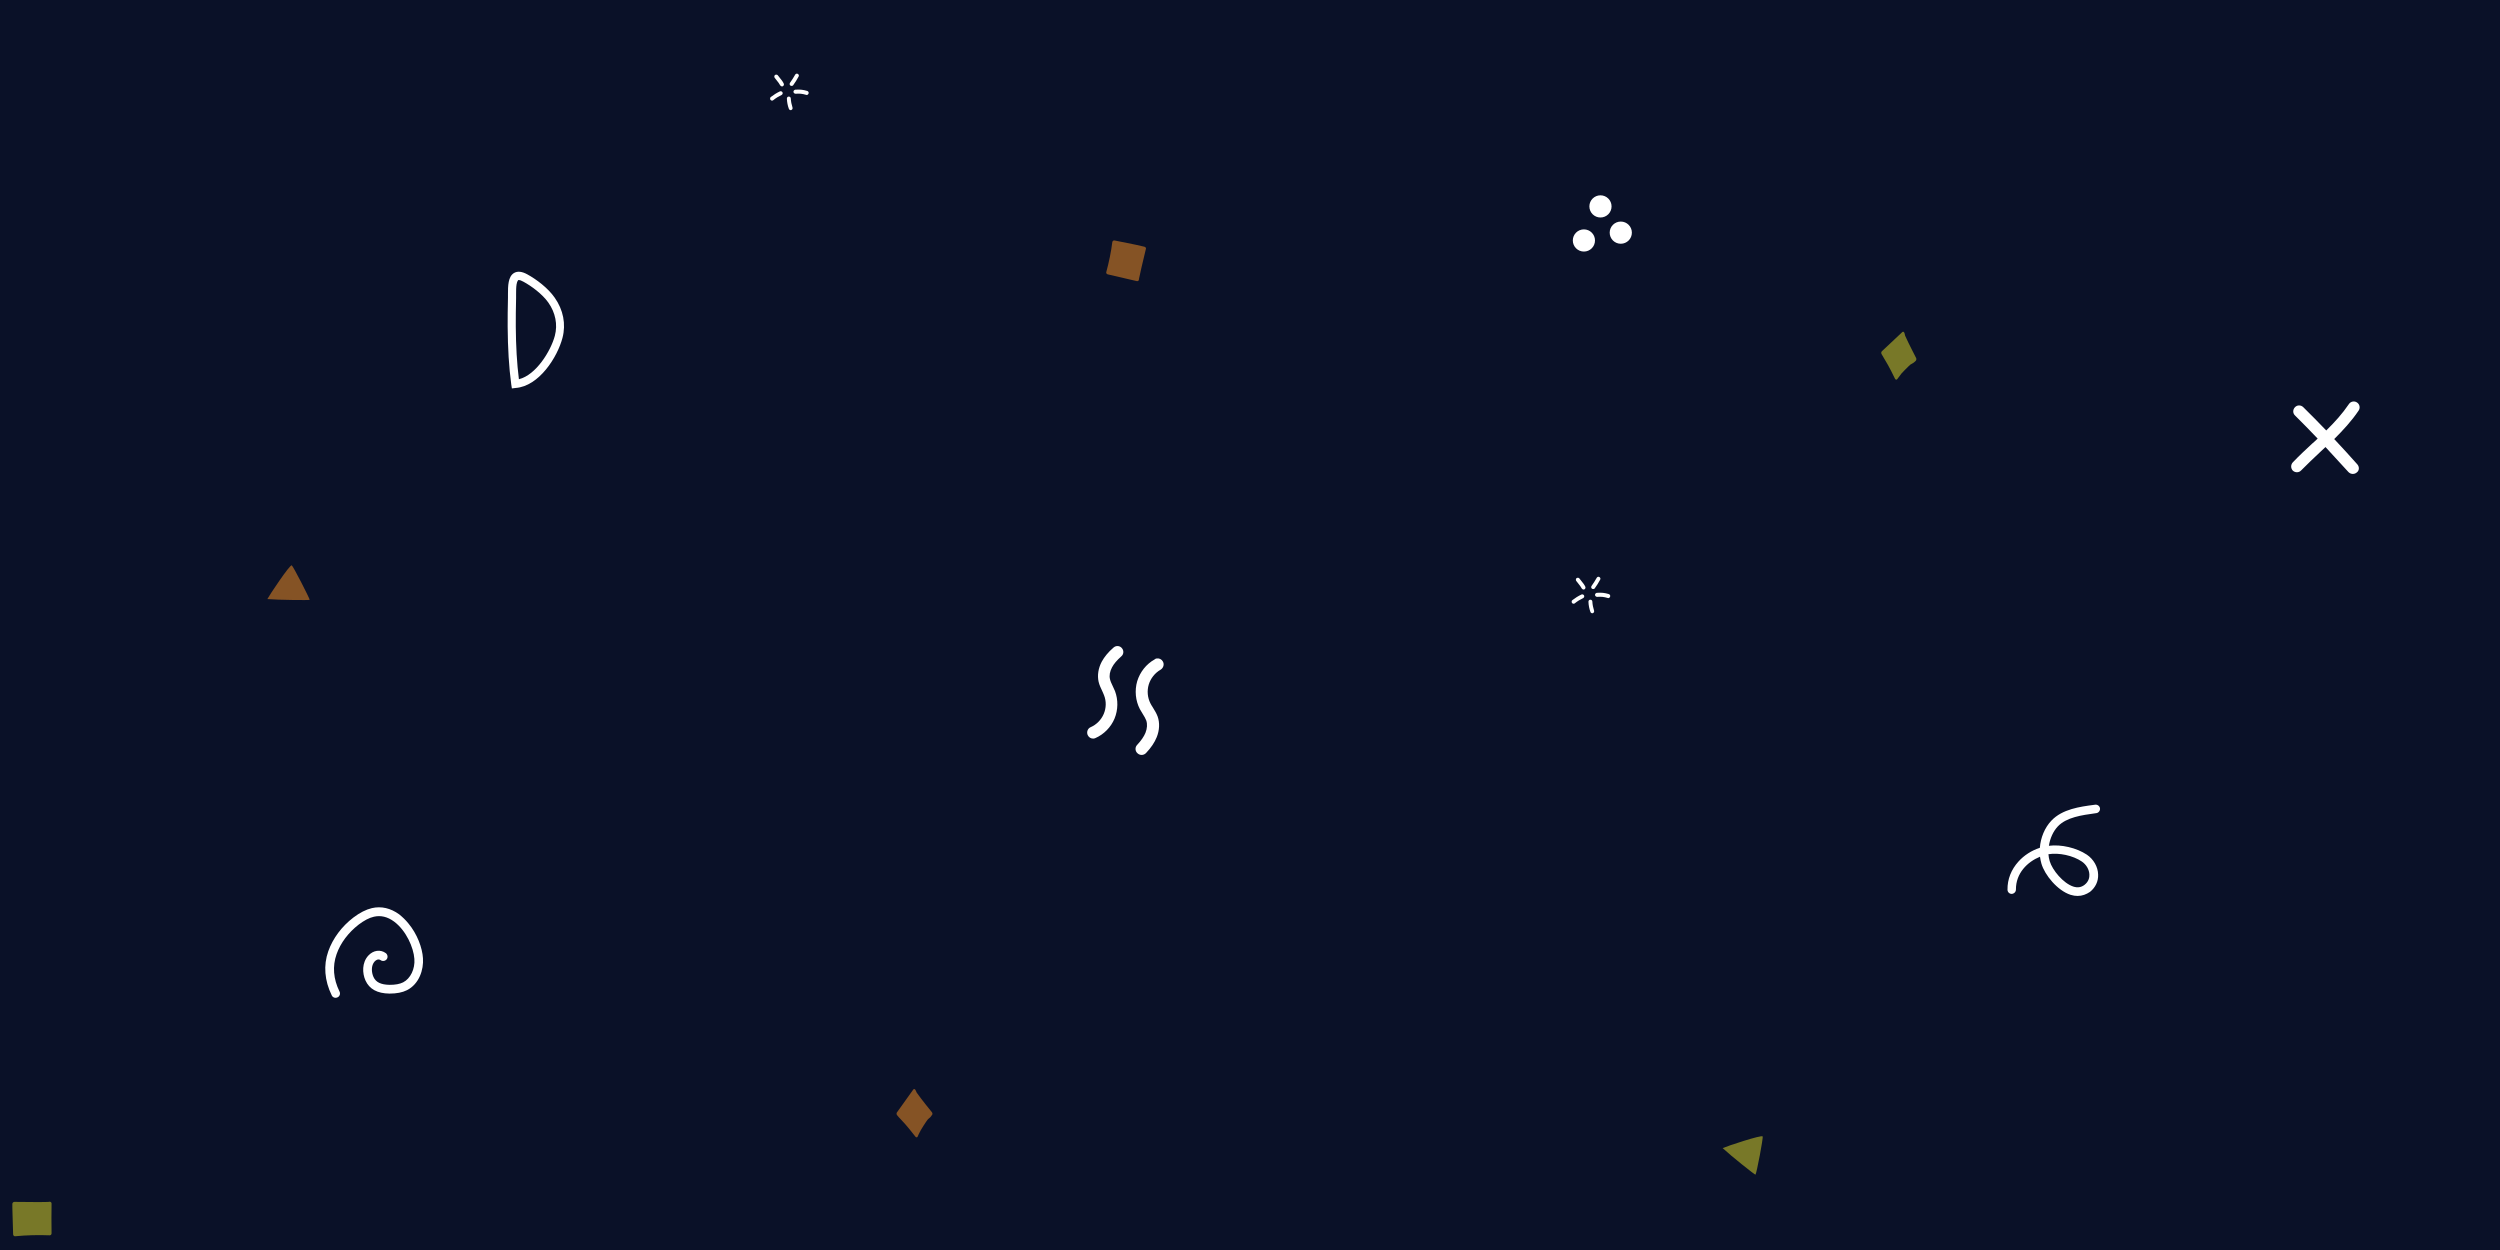
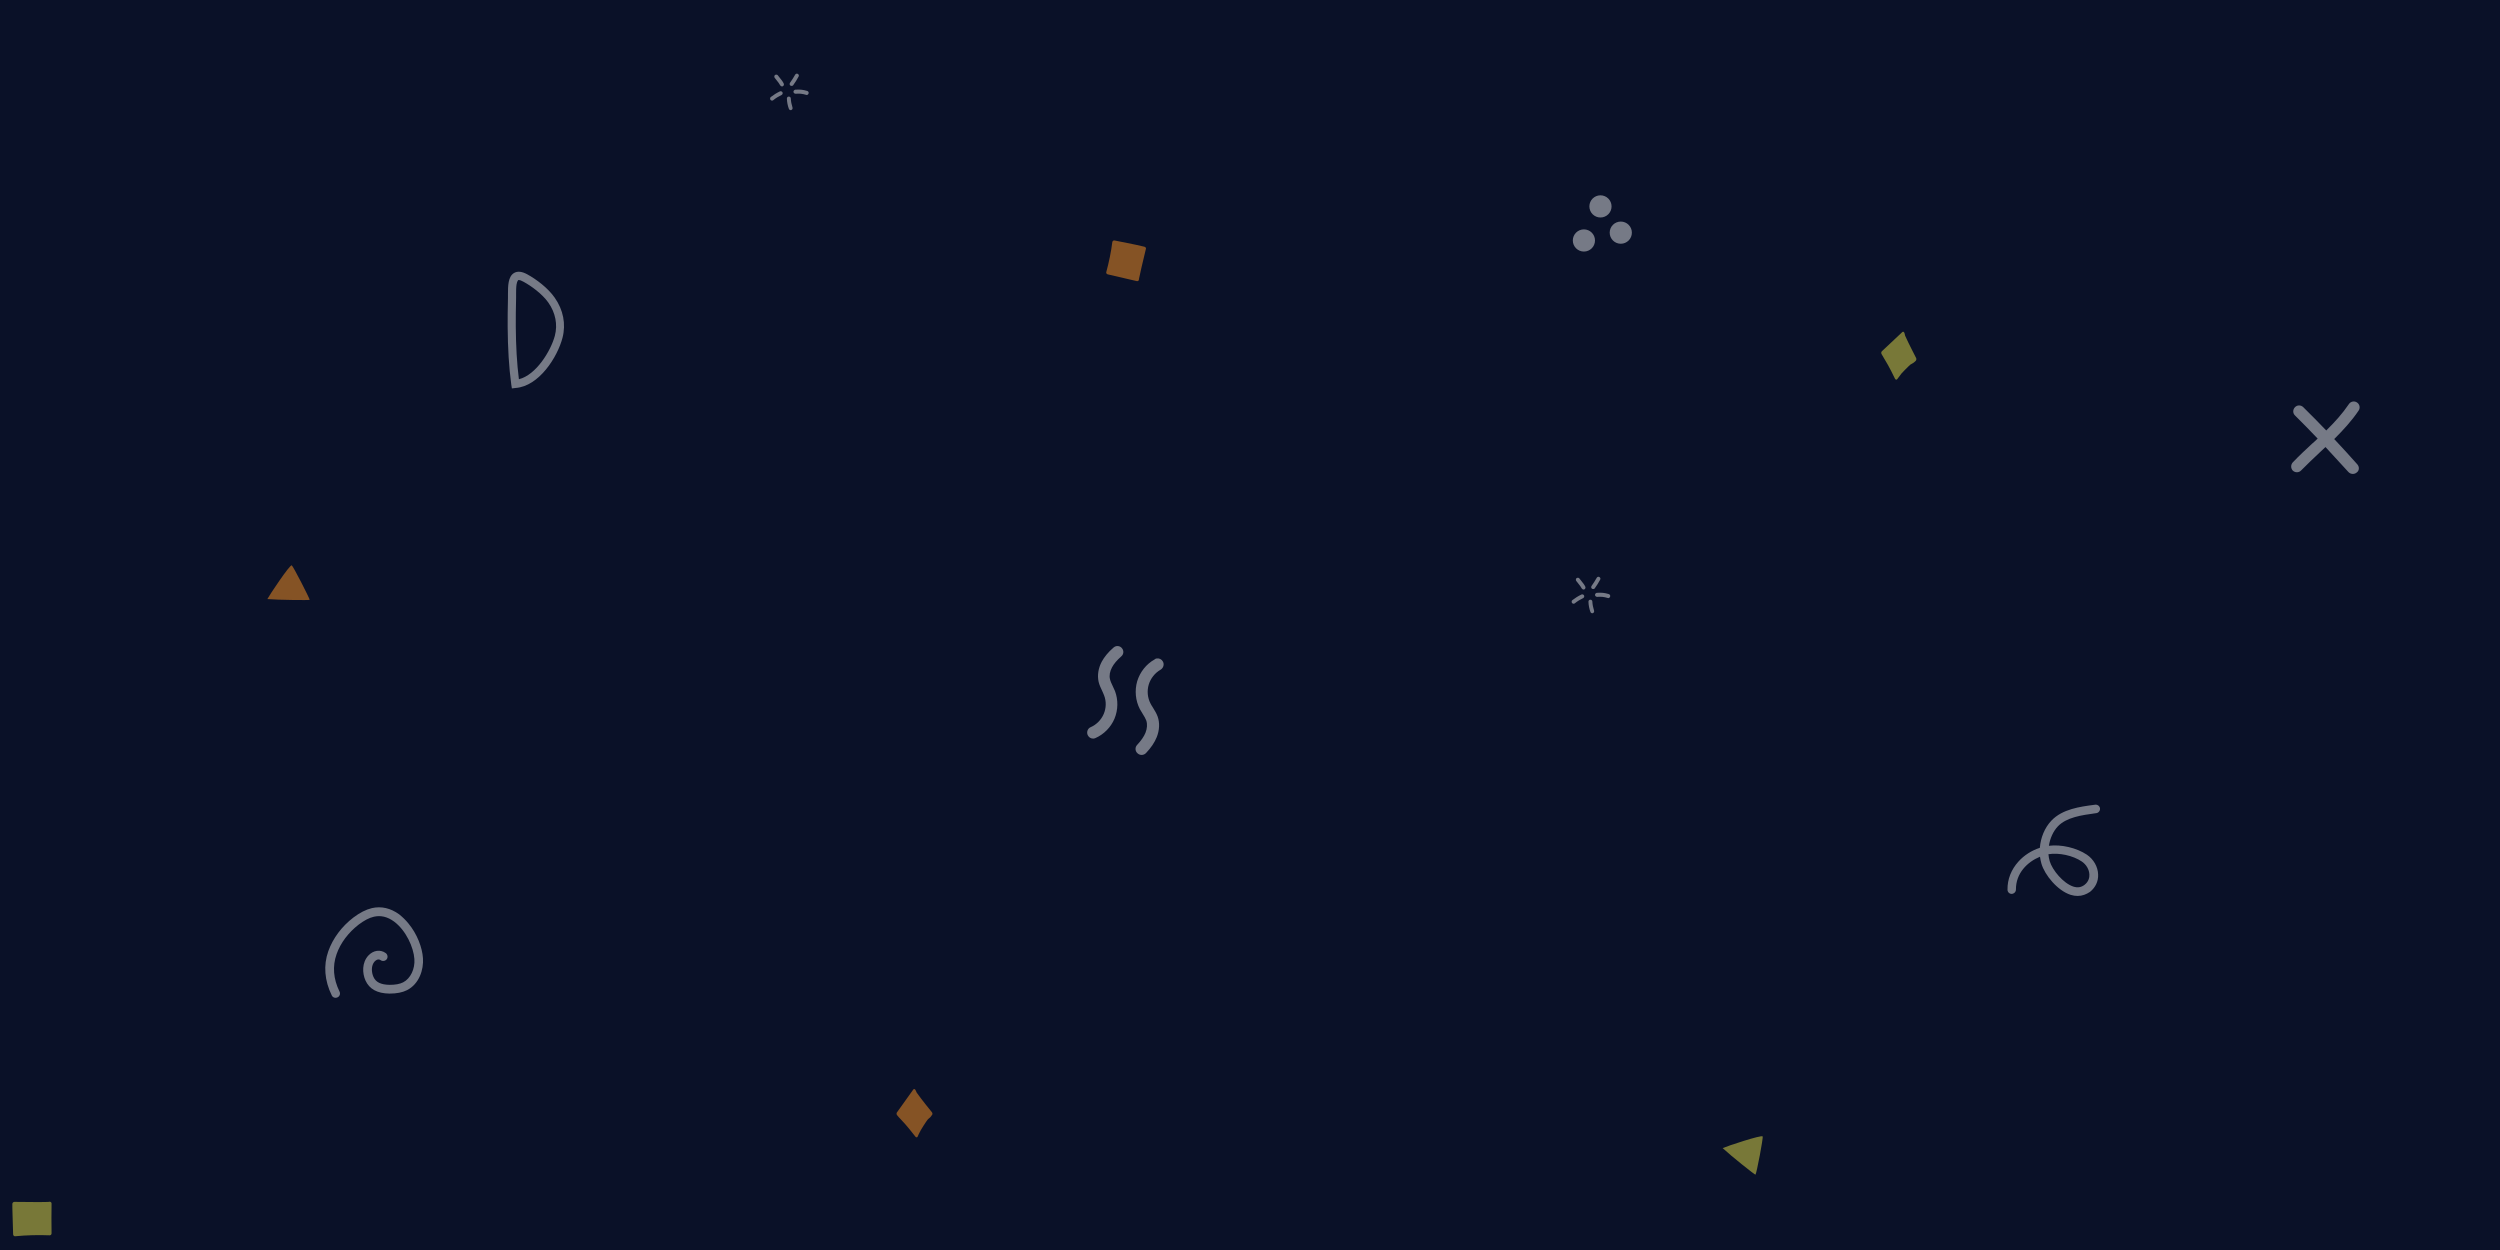
- <svg xmlns="http://www.w3.org/2000/svg" width="1319" height="659.5" viewBox="0 0 1600 800">
-   <rect fill="#0A1128" width="1600" height="800" />
-   <path fill="#787828" d="M1102.5 734.8c2.5-1.2 24.8-8.6 25.6-7.5.5.7-3.9 23.8-4.6 24.5C1123.3 752.1 1107.5 739.5 1102.5 734.8zM1226.3 229.1c0-.1-4.9-9.4-7-14.2-.1-.3-.3-1.1-.4-1.6-.1-.4-.3-.7-.6-.9-.3-.2-.6-.1-.8.1l-13.1 12.3c0 0 0 0 0 0-.2.2-.3.5-.4.8 0 .3 0 .7.2 1 .1.1 1.4 2.5 2.1 3.6 2.4 3.7 6.5 12.1 6.5 12.2.2.3.4.5.7.6.3 0 .5-.1.7-.3 0 0 1.8-2.5 2.7-3.6 1.5-1.6 3-3.2 4.6-4.7 1.2-1.2 1.6-1.4 2.1-1.6.5-.3 1.1-.5 2.5-1.9C1226.5 230.4 1226.6 229.6 1226.3 229.1zM33 770.3C33 770.3 33 770.3 33 770.3c0-.7-.5-1.2-1.2-1.2-.1 0-.3 0-.4.1-1.6.2-14.3.1-22.2 0-.3 0-.6.1-.9.4-.2.2-.4.5-.4.9 0 .2 0 4.9.1 5.9l.4 13.6c0 .3.2.6.4.9.2.2.5.3.8.3 0 0 .1 0 .1 0 7.3-.7 14.7-.9 22-.6.3 0 .7-.1.9-.3.2-.2.4-.6.4-.9C32.9 783.3 32.9 776.2 33 770.3z" />
-   <path fill="#855325" d="M171.1 383.4c1.3-2.5 14.3-22 15.6-21.6.8.3 11.5 21.2 11.5 22.1C198.1 384.2 177.9 384 171.1 383.4zM596.4 711.8c-.1-.1-6.7-8.2-9.7-12.5-.2-.3-.5-1-.7-1.5-.2-.4-.4-.7-.7-.8-.3-.1-.6 0-.8.3L574 712c0 0 0 0 0 0-.2.2-.2.5-.2.9 0 .3.2.7.4.9.1.1 1.8 2.2 2.8 3.1 3.1 3.1 8.8 10.5 8.9 10.6.2.3.5.4.8.4.3 0 .5-.2.6-.5 0 0 1.2-2.8 2-4.1 1.1-1.9 2.3-3.7 3.5-5.5.9-1.4 1.3-1.7 1.7-2 .5-.4 1-.7 2.1-2.4C596.9 713.1 596.8 712.3 596.4 711.8zM727.5 179.9C727.5 179.9 727.5 179.9 727.5 179.9c.6.2 1.3-.2 1.4-.8 0-.1 0-.2 0-.4.2-1.4 2.8-12.6 4.5-19.5.1-.3 0-.6-.2-.8-.2-.3-.5-.4-.8-.5-.2 0-4.7-1.1-5.7-1.3l-13.4-2.7c-.3-.1-.7 0-.9.2-.2.2-.4.4-.5.6 0 0 0 .1 0 .1-.8 6.5-2.2 13.1-3.9 19.4-.1.3 0 .6.2.9.2.3.5.4.8.5C714.8 176.9 721.7 178.5 727.5 179.9zM728.5 178.1c-.1-.1-.2-.2-.4-.2C728.3 177.9 728.4 178 728.5 178.1z" />
-   <g fill-opacity="1" fill="#FFF">
-     <path d="M699.6 472.7c-1.5 0-2.8-.8-3.5-2.3-.8-1.9 0-4.2 1.9-5 3.7-1.6 6.8-4.7 8.4-8.5 1.6-3.8 1.7-8.1.2-11.9-.3-.9-.8-1.8-1.2-2.8-.8-1.7-1.8-3.7-2.3-5.9-.9-4.1-.2-8.6 2-12.8 1.7-3.1 4.1-6.1 7.6-9.1 1.6-1.4 4-1.2 5.3.4 1.4 1.6 1.2 4-.4 5.3-2.8 2.5-4.7 4.7-5.9 7-1.4 2.6-1.9 5.3-1.3 7.6.3 1.4 1 2.8 1.7 4.3.5 1.1 1 2.2 1.5 3.3 2.1 5.6 2 12-.3 17.6-2.3 5.5-6.8 10.1-12.3 12.5C700.6 472.6 700.1 472.7 699.6 472.7zM740.4 421.4c1.5-.2 3 .5 3.8 1.9 1.1 1.8.4 4.2-1.4 5.3-3.7 2.1-6.4 5.6-7.6 9.5-1.2 4-.8 8.4 1.1 12.1.4.9 1 1.7 1.6 2.7 1 1.7 2.2 3.5 3 5.7 1.4 4 1.2 8.7-.6 13.2-1.4 3.4-3.5 6.6-6.8 10.1-1.5 1.6-3.9 1.7-5.5.2-1.6-1.4-1.7-3.9-.2-5.4 2.6-2.8 4.3-5.3 5.3-7.7 1.1-2.8 1.3-5.6.5-7.9-.5-1.3-1.3-2.7-2.2-4.1-.6-1-1.3-2.1-1.9-3.2-2.8-5.4-3.4-11.9-1.7-17.8 1.8-5.9 5.8-11 11.2-14C739.4 421.6 739.9 421.4 740.4 421.4zM261.3 590.9c5.7 6.8 9 15.7 9.4 22.4.5 7.3-2.4 16.4-10.2 20.4-3 1.5-6.7 2.2-11.2 2.2-7.9-.1-12.9-2.9-15.4-8.4-2.1-4.7-2.3-11.4 1.8-15.9 3.2-3.5 7.8-4.1 11.2-1.6 1.2.9 1.5 2.7.6 3.9-.9 1.2-2.7 1.5-3.9.6-1.8-1.3-3.6.6-3.8.8-2.4 2.6-2.1 7-.8 9.9 1.5 3.4 4.7 5 10.4 5.1 3.6 0 6.4-.5 8.6-1.6 4.7-2.4 7.7-8.6 7.2-15-.5-7.3-5.3-18.2-13-23.9-4.2-3.1-8.5-4.1-12.9-3.1-3.1.7-6.2 2.4-9.7 5-6.6 5.1-11.7 11.8-14.2 19-2.7 7.7-2.1 15.8 1.9 23.9.7 1.4.1 3.1-1.3 3.7-1.4.7-3.1.1-3.7-1.3-4.6-9.4-5.4-19.2-2.2-28.2 2.9-8.2 8.6-15.9 16.1-21.6 4.1-3.1 8-5.1 11.8-6 6-1.4 12 0 17.5 4C257.6 586.9 259.6 588.8 261.3 590.9z" />
+ <svg xmlns="http://www.w3.org/2000/svg" viewBox="0 0 1600 800">
+   <path fill="#0A1128" d="M0 0h1600v800H0z" />
+   <path fill="#787838" d="M1102.5 734.8c2.5-1.2 24.8-8.6 25.6-7.5.5.7-3.9 23.8-4.6 24.5-.2.3-16-12.3-21-17zm123.8-505.7c0-.1-4.9-9.4-7-14.2-.1-.3-.3-1.1-.4-1.6-.1-.4-.3-.7-.6-.9-.3-.2-.6-.1-.8.1l-13.1 12.3c-.2.2-.3.5-.4.8 0 .3 0 .7.2 1 .1.1 1.4 2.5 2.1 3.6 2.4 3.7 6.5 12.1 6.5 12.2.2.3.4.5.7.6.3 0 .5-.1.7-.3 0 0 1.8-2.5 2.7-3.6 1.5-1.6 3-3.2 4.6-4.7 1.2-1.2 1.6-1.4 2.1-1.6.5-.3 1.1-.5 2.5-1.9.4-.5.5-1.3.2-1.8zM33 770.3c0-.7-.5-1.2-1.2-1.2-.1 0-.3 0-.4.1-1.6.2-14.3.1-22.2 0-.3 0-.6.1-.9.4-.2.2-.4.5-.4.9 0 .2 0 4.9.1 5.9l.4 13.6c0 .3.2.6.4.9.2.2.5.3.8.3h.1c7.3-.7 14.7-.9 22-.6.3 0 .7-.1.9-.3.2-.2.4-.6.4-.9-.1-6.1-.1-13.2 0-19.1z" />
+   <path fill="#855325" d="M171.1 383.4c1.3-2.5 14.3-22 15.6-21.6.8.3 11.5 21.2 11.5 22.1-.1.3-20.3.1-27.1-.5zm425.3 328.4c-.1-.1-6.7-8.2-9.7-12.5-.2-.3-.5-1-.7-1.5-.2-.4-.4-.7-.7-.8-.3-.1-.6 0-.8.3L574 712c-.2.2-.2.5-.2.9 0 .3.2.7.4.9.1.1 1.8 2.2 2.8 3.1 3.1 3.1 8.8 10.5 8.9 10.6.2.3.5.4.8.4.3 0 .5-.2.6-.5 0 0 1.2-2.8 2-4.1 1.1-1.9 2.3-3.7 3.5-5.5.9-1.4 1.3-1.7 1.7-2 .5-.4 1-.7 2.1-2.4.3-.3.2-1.1-.2-1.6zm131.1-531.9c.6.2 1.3-.2 1.4-.8v-.4c.2-1.4 2.8-12.6 4.5-19.5.1-.3 0-.6-.2-.8-.2-.3-.5-.4-.8-.5-.2 0-4.7-1.1-5.7-1.3l-13.4-2.7c-.3-.1-.7 0-.9.2-.2.2-.4.4-.5.6v.1c-.8 6.5-2.2 13.1-3.9 19.4-.1.3 0 .6.2.9.2.3.5.4.8.5 5.8 1.3 12.7 2.9 18.5 4.3zm1-1.8c-.1-.1-.2-.2-.4-.2.2 0 .3.1.4.2z" />
+   <g fill="#FFF" fill-opacity=".44">
+     <path d="M699.6 472.7c-1.5 0-2.8-.8-3.5-2.3-.8-1.9 0-4.2 1.9-5 3.7-1.6 6.8-4.7 8.4-8.5 1.6-3.8 1.7-8.1.2-11.9-.3-.9-.8-1.8-1.2-2.8-.8-1.7-1.8-3.7-2.3-5.9-.9-4.1-.2-8.6 2-12.8 1.7-3.1 4.1-6.1 7.6-9.1 1.6-1.4 4-1.2 5.3.4 1.4 1.6 1.2 4-.4 5.3-2.8 2.5-4.7 4.7-5.9 7-1.4 2.6-1.9 5.3-1.3 7.6.3 1.4 1 2.8 1.7 4.3l1.5 3.3c2.1 5.6 2 12-.3 17.6-2.3 5.5-6.8 10.1-12.3 12.5-.4.2-.9.3-1.4.3zm40.8-51.3c1.5-.2 3 .5 3.8 1.9 1.1 1.8.4 4.2-1.4 5.3-3.7 2.1-6.4 5.6-7.6 9.5-1.2 4-.8 8.4 1.1 12.1.4.9 1 1.7 1.6 2.7 1 1.7 2.2 3.5 3 5.7 1.4 4 1.2 8.7-.6 13.2-1.4 3.4-3.5 6.6-6.8 10.1-1.5 1.6-3.9 1.7-5.5.2-1.6-1.4-1.7-3.9-.2-5.4 2.6-2.8 4.3-5.3 5.3-7.7 1.1-2.8 1.3-5.6.5-7.9-.5-1.3-1.3-2.7-2.2-4.1-.6-1-1.3-2.1-1.9-3.2-2.8-5.4-3.4-11.9-1.7-17.8 1.8-5.9 5.8-11 11.2-14 .4-.4.9-.6 1.4-.6zM261.3 590.9c5.7 6.8 9 15.7 9.4 22.4.5 7.3-2.4 16.4-10.2 20.4-3 1.5-6.7 2.2-11.2 2.2-7.9-.1-12.9-2.9-15.4-8.4-2.1-4.7-2.3-11.4 1.8-15.9 3.2-3.5 7.8-4.1 11.2-1.6 1.2.9 1.5 2.7.6 3.9-.9 1.2-2.7 1.5-3.9.6-1.8-1.3-3.6.6-3.8.8-2.4 2.6-2.1 7-.8 9.9 1.5 3.4 4.7 5 10.4 5.1 3.6 0 6.4-.5 8.6-1.6 4.7-2.4 7.7-8.6 7.2-15-.5-7.3-5.3-18.2-13-23.9-4.2-3.1-8.5-4.1-12.9-3.1-3.1.7-6.2 2.4-9.7 5-6.6 5.1-11.7 11.8-14.2 19-2.7 7.7-2.1 15.8 1.9 23.9.7 1.4.1 3.1-1.3 3.7-1.4.7-3.1.1-3.7-1.3-4.6-9.4-5.4-19.2-2.2-28.2 2.9-8.2 8.6-15.9 16.1-21.6 4.1-3.1 8-5.1 11.8-6 6-1.4 12 0 17.5 4 2.1 1.7 4.1 3.6 5.8 5.7z" />
    <circle cx="1013.7" cy="153.9" r="7.1" />
    <circle cx="1024.3" cy="132.1" r="7.1" />
    <circle cx="1037.3" cy="148.9" r="7.1" />
-     <path d="M1508.7 297.2c-4.8-5.4-9.7-10.8-14.8-16.2 5.6-5.6 11.1-11.5 15.6-18.2 1.2-1.7.7-4.1-1-5.2-1.7-1.2-4.1-.7-5.2 1-4.2 6.2-9.1 11.6-14.5 16.9-4.8-5-9.7-10-14.7-14.9-1.5-1.5-3.9-1.5-5.3 0-1.5 1.5-1.5 3.9 0 5.3 4.9 4.8 9.7 9.8 14.5 14.8-1.1 1.1-2.3 2.2-3.5 3.2-4.1 3.8-8.4 7.8-12.4 12-1.4 1.5-1.4 3.8 0 5.3 0 0 0 0 0 0 1.5 1.4 3.9 1.4 5.3-.1 3.9-4 8.1-7.9 12.1-11.7 1.2-1.1 2.3-2.2 3.5-3.3 4.9 5.3 9.8 10.6 14.6 15.9.1.1.1.1.2.2 1.4 1.4 3.7 1.5 5.2.2C1510 301.2 1510.1 298.8 1508.7 297.2zM327.6 248.6l-.4-2.6c-1.5-11.1-2.2-23.2-2.3-37 0-5.5 0-11.5.2-18.5 0-.7 0-1.5 0-2.3 0-5 0-11.2 3.9-13.5 2.2-1.3 5.1-1 8.5.9 5.7 3.1 13.2 8.7 17.5 14.9 5.5 7.8 7.3 16.9 5 25.7-3.2 12.3-15 31-30 32.1L327.6 248.6zM332.1 179.2c-.2 0-.3 0-.4.1-.1.1-.7.5-1.1 2.7-.3 1.9-.3 4.2-.3 6.3 0 .8 0 1.7 0 2.4-.2 6.9-.2 12.8-.2 18.3.1 12.5.7 23.5 2 33.7 11-2.7 20.4-18.1 23-27.8 1.9-7.2.4-14.8-4.2-21.3l0 0C347 188.1 340 183 335 180.3 333.6 179.5 332.6 179.2 332.1 179.2zM516.3 60.8c-.1 0-.2 0-.4-.1-2.4-.7-4-.9-6.7-.7-.7 0-1.3-.5-1.4-1.2 0-.7.5-1.3 1.2-1.4 3.1-.2 4.9 0 7.6.8.7.2 1.1.9.9 1.6C517.3 60.4 516.8 60.8 516.3 60.8zM506.1 70.5c-.5 0-1-.3-1.2-.8-.8-2.1-1.2-4.3-1.3-6.6 0-.7.5-1.3 1.2-1.3.7 0 1.3.5 1.3 1.2.1 2 .5 3.9 1.1 5.8.2.7-.1 1.4-.8 1.6C506.4 70.5 506.2 70.5 506.1 70.5zM494.1 64.4c-.4 0-.8-.2-1-.5-.4-.6-.3-1.4.2-1.8 1.8-1.4 3.7-2.6 5.8-3.6.6-.3 1.4 0 1.7.6.3.6 0 1.4-.6 1.7-1.9.9-3.7 2-5.3 3.3C494.7 64.3 494.4 64.4 494.1 64.4zM500.5 55.3c-.5 0-.9-.3-1.2-.7-.5-1-1.2-1.9-2.4-3.4-.3-.4-.7-.9-1.1-1.4-.4-.6-.3-1.4.2-1.8.6-.4 1.4-.3 1.8.2.4.5.8 1 1.1 1.4 1.3 1.6 2.1 2.6 2.7 3.9.3.6 0 1.4-.6 1.7C500.9 55.3 500.7 55.3 500.5 55.3zM506.7 55c-.3 0-.5-.1-.8-.2-.6-.4-.7-1.2-.3-1.8 1.2-1.7 2.3-3.4 3.3-5.2.3-.6 1.1-.9 1.7-.5.6.3.9 1.1.5 1.7-1 1.9-2.2 3.8-3.5 5.6C507.4 54.8 507.1 55 506.7 55zM1029.3 382.8c-.1 0-.2 0-.4-.1-2.4-.7-4-.9-6.7-.7-.7 0-1.3-.5-1.4-1.2 0-.7.5-1.3 1.2-1.4 3.1-.2 4.9 0 7.6.8.7.2 1.1.9.9 1.6C1030.3 382.4 1029.8 382.8 1029.3 382.8zM1019.1 392.5c-.5 0-1-.3-1.2-.8-.8-2.1-1.2-4.3-1.3-6.6 0-.7.5-1.3 1.2-1.3.7 0 1.3.5 1.3 1.2.1 2 .5 3.9 1.1 5.8.2.7-.1 1.4-.8 1.6C1019.4 392.5 1019.2 392.5 1019.1 392.5zM1007.1 386.4c-.4 0-.8-.2-1-.5-.4-.6-.3-1.4.2-1.8 1.8-1.4 3.7-2.6 5.8-3.6.6-.3 1.4 0 1.7.6.3.6 0 1.4-.6 1.7-1.9.9-3.7 2-5.3 3.3C1007.7 386.3 1007.4 386.4 1007.1 386.4zM1013.5 377.3c-.5 0-.9-.3-1.2-.7-.5-1-1.2-1.9-2.4-3.4-.3-.4-.7-.9-1.1-1.4-.4-.6-.3-1.4.2-1.8.6-.4 1.4-.3 1.8.2.4.5.8 1 1.1 1.4 1.3 1.6 2.1 2.6 2.7 3.9.3.6 0 1.4-.6 1.7C1013.9 377.3 1013.7 377.3 1013.5 377.3zM1019.7 377c-.3 0-.5-.1-.8-.2-.6-.4-.7-1.2-.3-1.8 1.2-1.7 2.3-3.4 3.3-5.2.3-.6 1.1-.9 1.7-.5.6.3.9 1.1.5 1.7-1 1.9-2.2 3.8-3.5 5.6C1020.4 376.8 1020.1 377 1019.7 377zM1329.7 573.4c-1.4 0-2.9-.2-4.5-.7-8.4-2.7-16.6-12.7-18.7-20-.4-1.4-.7-2.9-.9-4.4-8.1 3.3-15.5 10.6-15.4 21 0 1.5-1.2 2.7-2.7 2.8 0 0 0 0 0 0-1.5 0-2.7-1.2-2.7-2.7-.1-6.7 2.4-12.9 7-18 3.6-4 8.4-7.1 13.7-8.8.5-6.5 3.1-12.9 7.4-17.4 7-7.4 18.2-8.9 27.3-10.1l.7-.1c1.5-.2 2.9.9 3.1 2.3.2 1.5-.9 2.9-2.3 3.1l-.7.1c-8.6 1.2-18.4 2.5-24 8.4-3 3.2-5 7.7-5.7 12.4 7.9-1 17.7 1.3 24.3 5.7 4.3 2.9 7.1 7.8 7.2 12.7.2 4.3-1.7 8.3-5.2 11.1C1335.2 572.4 1332.6 573.4 1329.7 573.4zM1311 546.7c.1 1.5.4 3 .8 4.4 1.7 5.8 8.7 14.2 15.1 16.3 2.8.9 5.1.5 7.2-1.1 2.7-2.1 3.2-4.8 3.1-6.6-.1-3.2-2-6.4-4.8-8.3C1326.7 547.5 1317.7 545.6 1311 546.7z" />
+     <path d="M1508.7 297.2c-4.8-5.4-9.7-10.8-14.8-16.2 5.6-5.6 11.1-11.5 15.6-18.2 1.2-1.7.7-4.1-1-5.2-1.7-1.2-4.1-.7-5.2 1-4.2 6.2-9.1 11.6-14.5 16.9-4.8-5-9.7-10-14.7-14.9-1.5-1.5-3.9-1.5-5.3 0-1.5 1.5-1.5 3.9 0 5.3 4.9 4.8 9.7 9.8 14.5 14.8-1.1 1.1-2.3 2.2-3.5 3.2-4.1 3.8-8.4 7.8-12.4 12-1.4 1.5-1.4 3.8 0 5.3 1.5 1.4 3.9 1.4 5.3-.1 3.9-4 8.1-7.9 12.1-11.7 1.2-1.1 2.3-2.2 3.5-3.3 4.9 5.3 9.8 10.6 14.6 15.9l.2.2c1.4 1.4 3.7 1.5 5.2.2 1.7-1.2 1.8-3.6.4-5.2zM327.6 248.6l-.4-2.6c-1.5-11.1-2.2-23.2-2.3-37 0-5.5 0-11.5.2-18.5v-2.3c0-5 0-11.2 3.9-13.5 2.2-1.3 5.1-1 8.5.9 5.7 3.1 13.2 8.7 17.5 14.9 5.5 7.8 7.3 16.9 5 25.7-3.2 12.3-15 31-30 32.1l-2.4.3zm4.5-69.4c-.2 0-.3 0-.4.1-.1.1-.7.5-1.1 2.7-.3 1.9-.3 4.2-.3 6.3v2.4c-.2 6.9-.2 12.8-.2 18.3.1 12.5.7 23.5 2 33.7 11-2.7 20.4-18.1 23-27.8 1.9-7.2.4-14.8-4.2-21.3-3.9-5.5-10.9-10.6-15.9-13.3-1.4-.8-2.4-1.1-2.9-1.1zM516.3 60.8c-.1 0-.2 0-.4-.1-2.4-.7-4-.9-6.7-.7-.7 0-1.3-.5-1.4-1.2 0-.7.5-1.3 1.2-1.4 3.1-.2 4.9 0 7.6.8.7.2 1.1.9.9 1.6-.2.6-.7 1-1.2 1zm-10.2 9.7c-.5 0-1-.3-1.2-.8-.8-2.1-1.2-4.3-1.3-6.6 0-.7.5-1.3 1.2-1.3s1.3.5 1.3 1.2c.1 2 .5 3.9 1.1 5.8.2.7-.1 1.4-.8 1.6 0 .1-.2.1-.3.1zm-12-6.1c-.4 0-.8-.2-1-.5-.4-.6-.3-1.4.2-1.8 1.8-1.4 3.7-2.6 5.8-3.6.6-.3 1.4 0 1.7.6.3.6 0 1.4-.6 1.7-1.9.9-3.7 2-5.3 3.3-.2.2-.5.3-.8.3zm6.4-9.1c-.5 0-.9-.3-1.2-.7-.5-1-1.2-1.9-2.4-3.4-.3-.4-.7-.9-1.1-1.4-.4-.6-.3-1.4.2-1.8.6-.4 1.4-.3 1.8.2.4.5.8 1 1.1 1.4 1.3 1.6 2.1 2.6 2.7 3.9.3.6 0 1.4-.6 1.7-.1.1-.3.1-.5.1zm6.2-.3c-.3 0-.5-.1-.8-.2-.6-.4-.7-1.2-.3-1.8 1.2-1.7 2.3-3.4 3.3-5.2.3-.6 1.1-.9 1.7-.5.6.3.9 1.1.5 1.7-1 1.9-2.2 3.8-3.5 5.6-.2.2-.5.4-.9.4zm522.6 327.8c-.1 0-.2 0-.4-.1-2.4-.7-4-.9-6.7-.7-.7 0-1.3-.5-1.4-1.2 0-.7.5-1.3 1.2-1.4 3.1-.2 4.9 0 7.6.8.7.2 1.1.9.9 1.6-.2.6-.7 1-1.2 1zm-10.2 9.7c-.5 0-1-.3-1.2-.8-.8-2.1-1.2-4.3-1.3-6.6 0-.7.5-1.3 1.2-1.3s1.3.5 1.3 1.2c.1 2 .5 3.9 1.1 5.8.2.7-.1 1.4-.8 1.6 0 .1-.2.1-.3.1zm-12-6.1c-.4 0-.8-.2-1-.5-.4-.6-.3-1.4.2-1.8 1.8-1.4 3.7-2.6 5.8-3.6.6-.3 1.4 0 1.7.6.3.6 0 1.4-.6 1.7-1.9.9-3.7 2-5.3 3.3-.2.2-.5.3-.8.3zm6.4-9.1c-.5 0-.9-.3-1.2-.7-.5-1-1.2-1.9-2.4-3.4-.3-.4-.7-.9-1.1-1.4-.4-.6-.3-1.4.2-1.8.6-.4 1.4-.3 1.8.2.4.5.8 1 1.1 1.4 1.3 1.6 2.1 2.6 2.7 3.9.3.6 0 1.4-.6 1.7-.1.1-.3.1-.5.1zm6.2-.3c-.3 0-.5-.1-.8-.2-.6-.4-.7-1.2-.3-1.8 1.2-1.7 2.3-3.4 3.3-5.2.3-.6 1.1-.9 1.7-.5.6.3.9 1.1.5 1.7-1 1.9-2.2 3.8-3.5 5.6-.2.2-.5.4-.9.4zm310 196.4c-1.4 0-2.9-.2-4.5-.7-8.4-2.7-16.6-12.7-18.7-20-.4-1.4-.7-2.9-.9-4.4-8.1 3.3-15.5 10.6-15.4 21 0 1.5-1.2 2.7-2.7 2.8-1.5 0-2.7-1.2-2.7-2.7-.1-6.7 2.4-12.9 7-18 3.6-4 8.4-7.1 13.7-8.8.5-6.5 3.1-12.9 7.4-17.4 7-7.4 18.2-8.9 27.3-10.1l.7-.1c1.5-.2 2.9.9 3.1 2.3.2 1.5-.9 2.9-2.3 3.1l-.7.1c-8.6 1.2-18.4 2.5-24 8.4-3 3.2-5 7.7-5.7 12.4 7.9-1 17.7 1.3 24.3 5.7 4.3 2.9 7.1 7.8 7.2 12.7.2 4.3-1.7 8.3-5.2 11.1-2.4 1.6-5 2.6-7.9 2.6zm-18.7-26.7c.1 1.5.4 3 .8 4.4 1.7 5.8 8.7 14.2 15.1 16.3 2.8.9 5.1.5 7.2-1.1 2.7-2.1 3.2-4.8 3.1-6.6-.1-3.2-2-6.4-4.8-8.3-5.7-3.9-14.7-5.8-21.4-4.7z" />
  </g>
</svg>
